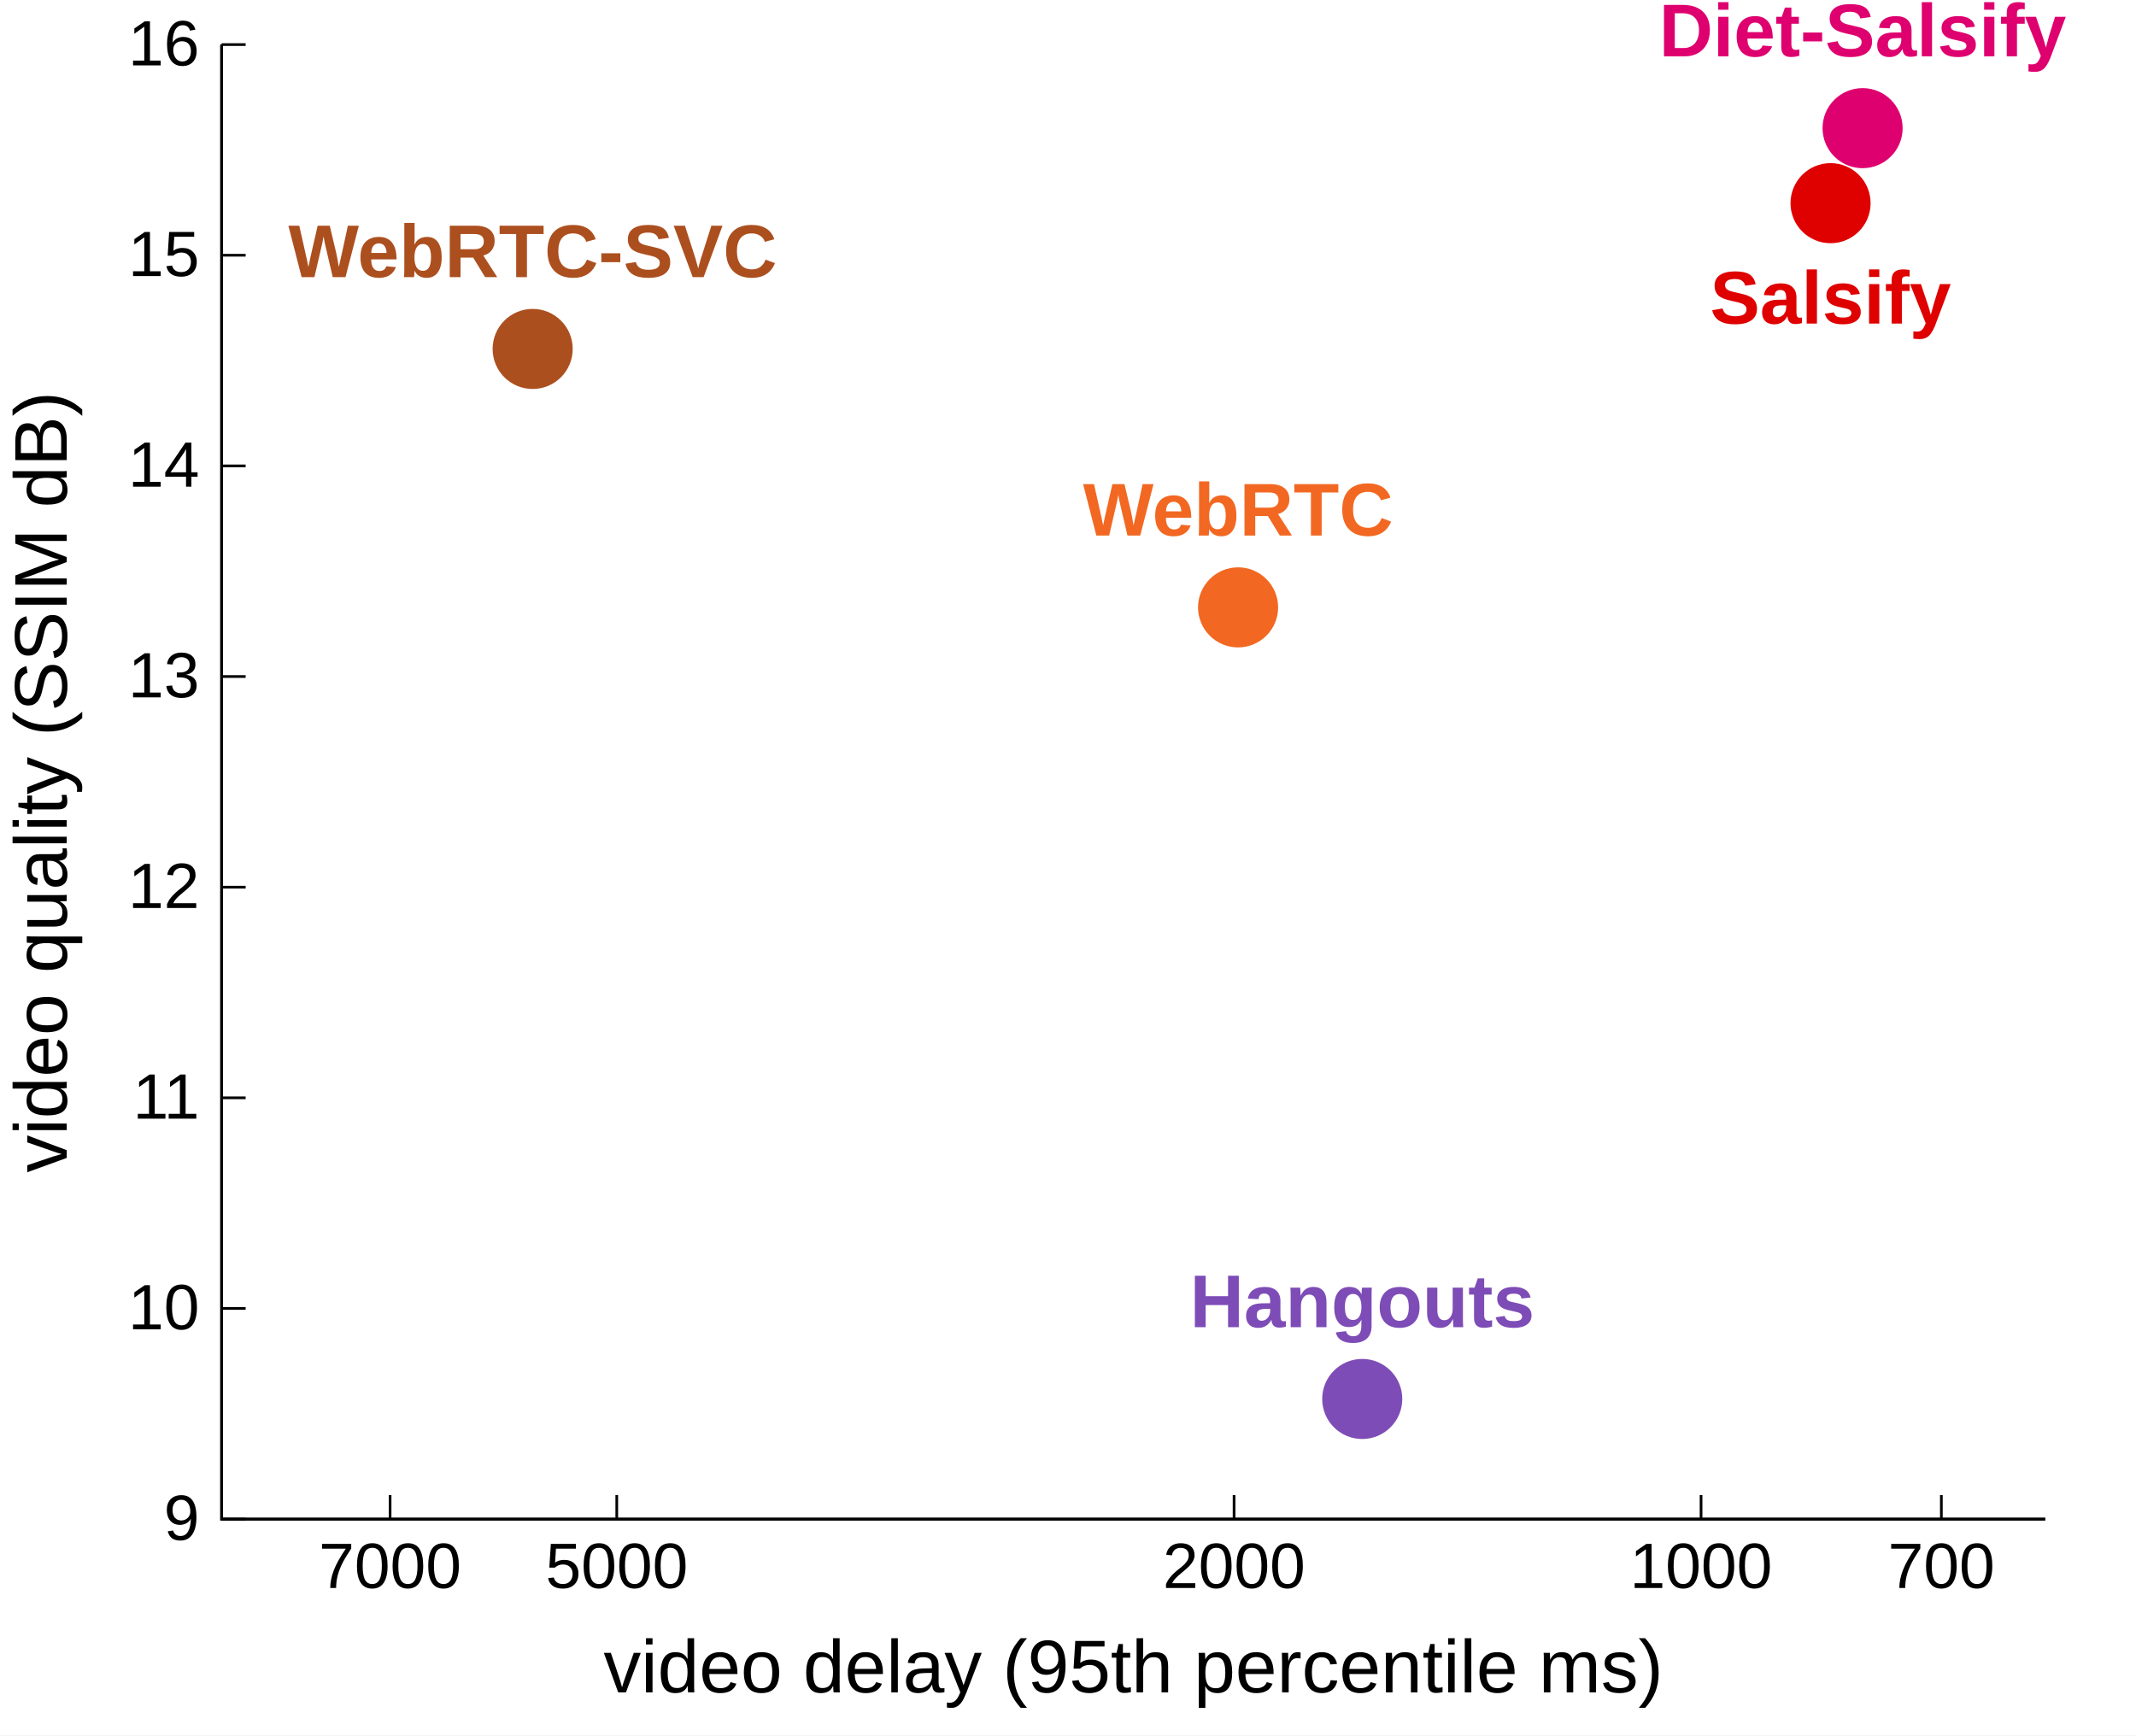
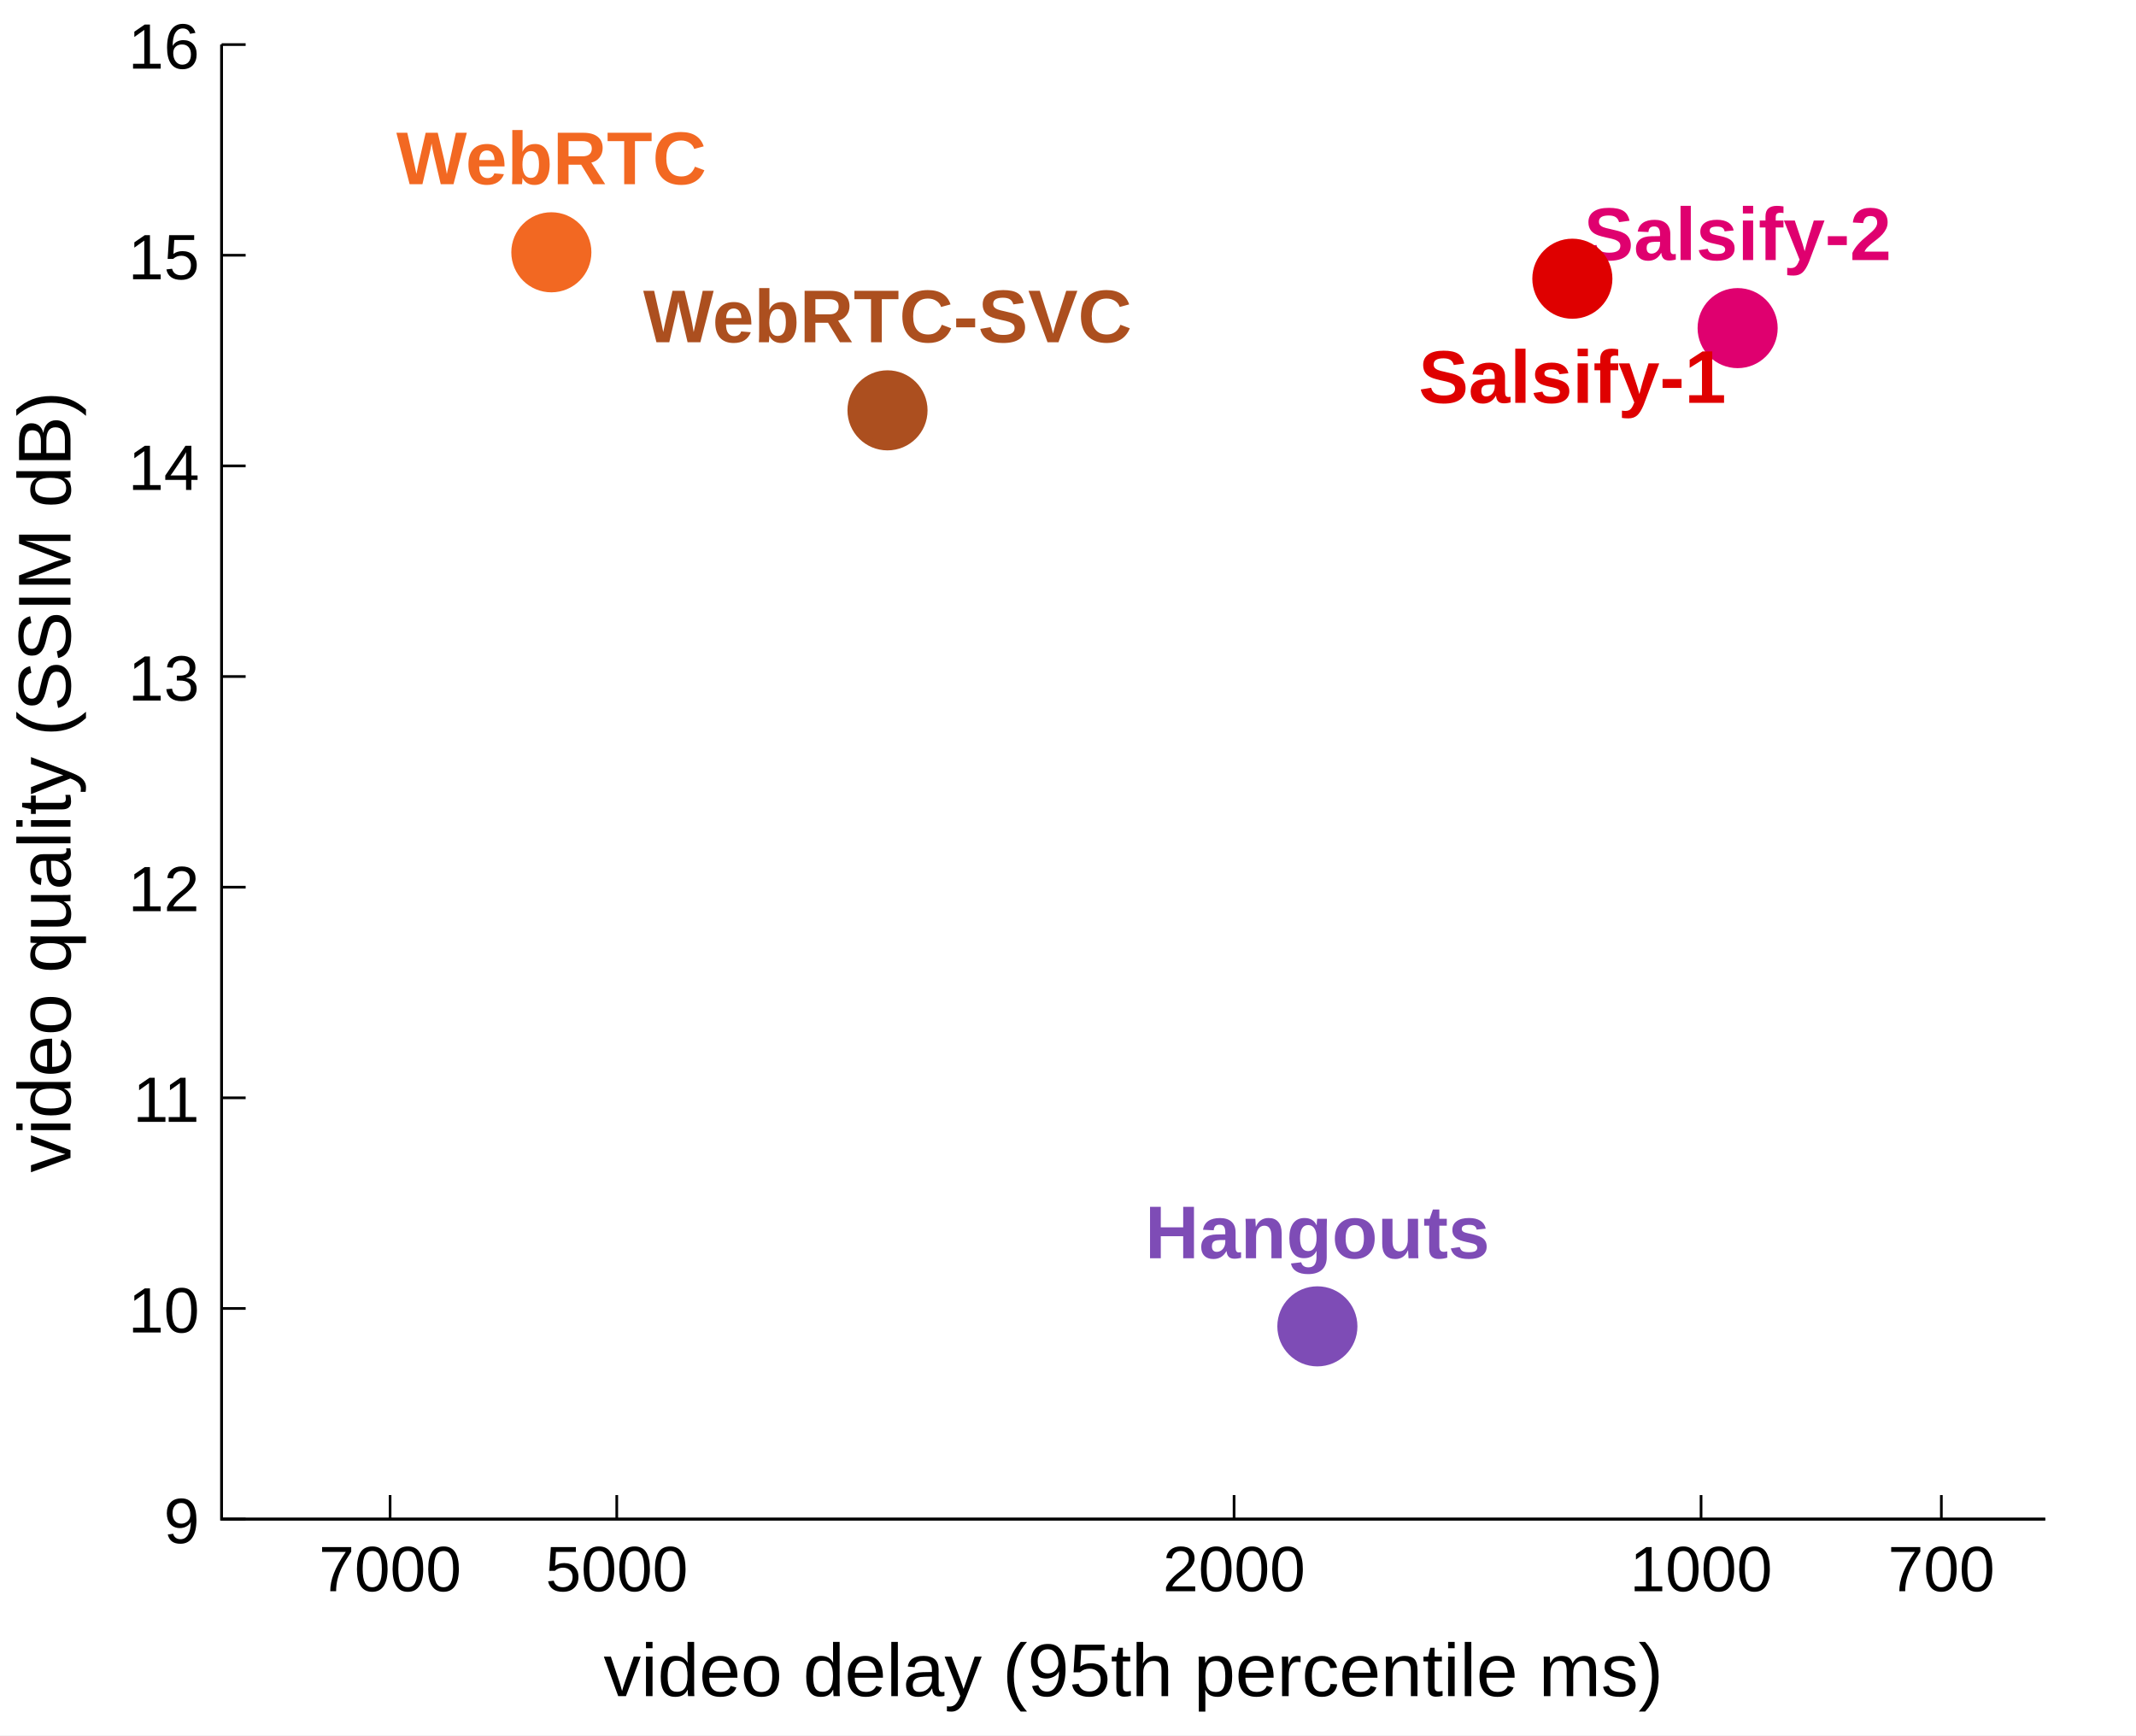
<svg xmlns="http://www.w3.org/2000/svg" xmlns:xlink="http://www.w3.org/1999/xlink" width="800" height="650" viewBox="0 0 800 650">
  <g id="gnuplot_canvas">
    <rect x="0" y="0" width="800" height="650" fill="#ffffff" />
    <defs>
      <circle id="gpDot" r="0.5" stroke-width="0.5" />
      <path id="gpPt0" stroke-width="0.222" stroke="currentColor" d="M-1,0 h2 M0,-1 v2" />
      <path id="gpPt1" stroke-width="0.222" stroke="currentColor" d="M-1,-1 L1,1 M1,-1 L-1,1" />
      <path id="gpPt2" stroke-width="0.222" stroke="currentColor" d="M-1,0 L1,0 M0,-1 L0,1 M-1,-1 L1,1 M-1,1 L1,-1" />
      <rect id="gpPt3" stroke-width="0.222" stroke="currentColor" x="-1" y="-1" width="2" height="2" />
      <rect id="gpPt4" stroke-width="0.222" stroke="currentColor" fill="currentColor" x="-1" y="-1" width="2" height="2" />
      <circle id="gpPt5" stroke-width="0.222" stroke="currentColor" cx="0" cy="0" r="1" />
      <use xlink:href="#gpPt5" id="gpPt6" fill="currentColor" stroke="none" />
      <path id="gpPt7" stroke-width="0.222" stroke="currentColor" d="M0,-1.33 L-1.33,0.67 L1.33,0.67 z" />
      <use xlink:href="#gpPt7" id="gpPt8" fill="currentColor" stroke="none" />
      <use xlink:href="#gpPt7" id="gpPt9" stroke="currentColor" transform="rotate(180)" />
      <use xlink:href="#gpPt9" id="gpPt10" fill="currentColor" stroke="none" />
      <use xlink:href="#gpPt3" id="gpPt11" stroke="currentColor" transform="rotate(45)" />
      <use xlink:href="#gpPt11" id="gpPt12" fill="currentColor" stroke="none" />
      <path id="gpPt13" stroke-width="0.222" stroke="currentColor" d="M0,1.330 L1.265,0.411 L0.782,-1.067 L-0.782,-1.076 L-1.265,0.411 z" />
      <use xlink:href="#gpPt13" id="gpPt14" fill="currentColor" stroke="none" />
      <filter id="textbox" filterUnits="objectBoundingBox" x="0" y="0" height="1" width="1">
        <feFlood flood-color="#FFFFFF" flood-opacity="1" result="bgnd" />
        <feComposite in="SourceGraphic" in2="bgnd" operator="atop" />
      </filter>
      <filter id="greybox" filterUnits="objectBoundingBox" x="0" y="0" height="1" width="1">
        <feFlood flood-color="lightgrey" flood-opacity="1" result="grey" />
        <feComposite in="SourceGraphic" in2="grey" operator="atop" />
      </filter>
    </defs>
    <g fill="none" color="#FFFFFF" stroke="currentColor" stroke-width="1.00" stroke-linecap="butt" stroke-linejoin="miter">
</g>
    <g fill="none" color="black" stroke="currentColor" stroke-width="1.00" stroke-linecap="butt" stroke-linejoin="miter">
      <path stroke="black" d="M83.0,569.0 L92.0,569.0  " />
-       <g transform="translate(74.7,576.8)" stroke="none" fill="black" font-family="Arial" font-size="24.00" text-anchor="end">
+       <g transform="translate(74.7,578.0)" stroke="none" fill="black" font-family="Arial" font-size="24.00" text-anchor="end">
        <text>
          <tspan font-family="Arial"> 9</tspan>
        </text>
      </g>
    </g>
    <g fill="none" color="black" stroke="currentColor" stroke-width="1.00" stroke-linecap="butt" stroke-linejoin="miter">
      <path stroke="black" d="M83.0,490.1 L92.0,490.1  " />
-       <g transform="translate(74.7,497.9)" stroke="none" fill="black" font-family="Arial" font-size="24.00" text-anchor="end">
+       <g transform="translate(74.7,499.1)" stroke="none" fill="black" font-family="Arial" font-size="24.00" text-anchor="end">
        <text>
          <tspan font-family="Arial"> 10</tspan>
        </text>
      </g>
    </g>
    <g fill="none" color="black" stroke="currentColor" stroke-width="1.00" stroke-linecap="butt" stroke-linejoin="miter">
      <path stroke="black" d="M83.0,411.2 L92.0,411.2  " />
-       <g transform="translate(74.7,419.0)" stroke="none" fill="black" font-family="Arial" font-size="24.00" text-anchor="end">
+       <g transform="translate(74.7,420.2)" stroke="none" fill="black" font-family="Arial" font-size="24.00" text-anchor="end">
        <text>
          <tspan font-family="Arial"> 11</tspan>
        </text>
      </g>
    </g>
    <g fill="none" color="black" stroke="currentColor" stroke-width="1.00" stroke-linecap="butt" stroke-linejoin="miter">
      <path stroke="black" d="M83.0,332.3 L92.0,332.3  " />
-       <g transform="translate(74.7,340.1)" stroke="none" fill="black" font-family="Arial" font-size="24.00" text-anchor="end">
+       <g transform="translate(74.7,341.3)" stroke="none" fill="black" font-family="Arial" font-size="24.00" text-anchor="end">
        <text>
          <tspan font-family="Arial"> 12</tspan>
        </text>
      </g>
    </g>
    <g fill="none" color="black" stroke="currentColor" stroke-width="1.00" stroke-linecap="butt" stroke-linejoin="miter">
      <path stroke="black" d="M83.0,253.4 L92.0,253.4  " />
-       <g transform="translate(74.7,261.2)" stroke="none" fill="black" font-family="Arial" font-size="24.00" text-anchor="end">
+       <g transform="translate(74.7,262.4)" stroke="none" fill="black" font-family="Arial" font-size="24.00" text-anchor="end">
        <text>
          <tspan font-family="Arial"> 13</tspan>
        </text>
      </g>
    </g>
    <g fill="none" color="black" stroke="currentColor" stroke-width="1.00" stroke-linecap="butt" stroke-linejoin="miter">
      <path stroke="black" d="M83.0,174.5 L92.0,174.5  " />
-       <g transform="translate(74.7,182.3)" stroke="none" fill="black" font-family="Arial" font-size="24.00" text-anchor="end">
+       <g transform="translate(74.7,183.5)" stroke="none" fill="black" font-family="Arial" font-size="24.00" text-anchor="end">
        <text>
          <tspan font-family="Arial"> 14</tspan>
        </text>
      </g>
    </g>
    <g fill="none" color="black" stroke="currentColor" stroke-width="1.00" stroke-linecap="butt" stroke-linejoin="miter">
      <path stroke="black" d="M83.0,95.6 L92.0,95.6  " />
-       <g transform="translate(74.7,103.4)" stroke="none" fill="black" font-family="Arial" font-size="24.00" text-anchor="end">
+       <g transform="translate(74.7,104.6)" stroke="none" fill="black" font-family="Arial" font-size="24.00" text-anchor="end">
        <text>
          <tspan font-family="Arial"> 15</tspan>
        </text>
      </g>
    </g>
    <g fill="none" color="black" stroke="currentColor" stroke-width="1.00" stroke-linecap="butt" stroke-linejoin="miter">
      <path stroke="black" d="M83.0,16.7 L92.0,16.7  " />
-       <g transform="translate(74.7,24.5)" stroke="none" fill="black" font-family="Arial" font-size="24.00" text-anchor="end">
+       <g transform="translate(74.7,25.7)" stroke="none" fill="black" font-family="Arial" font-size="24.00" text-anchor="end">
        <text>
          <tspan font-family="Arial"> 16</tspan>
        </text>
      </g>
    </g>
    <g fill="none" color="black" stroke="currentColor" stroke-width="1.00" stroke-linecap="butt" stroke-linejoin="miter">
      <path stroke="black" d="M727.1,569.0 L727.1,560.0  " />
-       <g transform="translate(727.1,594.8)" stroke="none" fill="black" font-family="Arial" font-size="24.00" text-anchor="middle">
+       <g transform="translate(727.1,596.0)" stroke="none" fill="black" font-family="Arial" font-size="24.00" text-anchor="middle">
        <text>
          <tspan font-family="Arial">700</tspan>
        </text>
      </g>
    </g>
    <g fill="none" color="black" stroke="currentColor" stroke-width="1.00" stroke-linecap="butt" stroke-linejoin="miter">
      <path stroke="black" d="M637.1,569.0 L637.1,560.0  " />
-       <g transform="translate(637.1,594.8)" stroke="none" fill="black" font-family="Arial" font-size="24.00" text-anchor="middle">
+       <g transform="translate(637.1,596.0)" stroke="none" fill="black" font-family="Arial" font-size="24.00" text-anchor="middle">
        <text>
          <tspan font-family="Arial">1000</tspan>
        </text>
      </g>
    </g>
    <g fill="none" color="black" stroke="currentColor" stroke-width="1.00" stroke-linecap="butt" stroke-linejoin="miter">
      <path stroke="black" d="M462.2,569.0 L462.2,560.0  " />
-       <g transform="translate(462.2,594.8)" stroke="none" fill="black" font-family="Arial" font-size="24.00" text-anchor="middle">
+       <g transform="translate(462.2,596.0)" stroke="none" fill="black" font-family="Arial" font-size="24.00" text-anchor="middle">
        <text>
          <tspan font-family="Arial">2000</tspan>
        </text>
      </g>
    </g>
    <g fill="none" color="black" stroke="currentColor" stroke-width="1.00" stroke-linecap="butt" stroke-linejoin="miter">
      <path stroke="black" d="M231.0,569.0 L231.0,560.0  " />
-       <g transform="translate(231.0,594.8)" stroke="none" fill="black" font-family="Arial" font-size="24.00" text-anchor="middle">
+       <g transform="translate(231.0,596.0)" stroke="none" fill="black" font-family="Arial" font-size="24.00" text-anchor="middle">
        <text>
          <tspan font-family="Arial">5000</tspan>
        </text>
      </g>
    </g>
    <g fill="none" color="black" stroke="currentColor" stroke-width="1.00" stroke-linecap="butt" stroke-linejoin="miter">
      <path stroke="black" d="M146.1,569.0 L146.1,560.0  " />
-       <g transform="translate(146.1,594.8)" stroke="none" fill="black" font-family="Arial" font-size="24.00" text-anchor="middle">
+       <g transform="translate(146.1,596.0)" stroke="none" fill="black" font-family="Arial" font-size="24.00" text-anchor="middle">
        <text>
          <tspan font-family="Arial">7000</tspan>
        </text>
      </g>
    </g>
    <g fill="none" color="black" stroke="currentColor" stroke-width="1.00" stroke-linecap="butt" stroke-linejoin="miter">
</g>
    <g fill="none" color="black" stroke="currentColor" stroke-width="1.00" stroke-linecap="butt" stroke-linejoin="miter">
      <path stroke="black" d="M83.0,16.7 L83.0,569.0 L766.0,569.0 M766.0,16.7 M83.0,16.7  " />
    </g>
    <g fill="none" color="black" stroke="currentColor" stroke-width="1.00" stroke-linecap="butt" stroke-linejoin="miter">
-       <g transform="translate(25.0,292.9) rotate(270)" stroke="none" fill="black" font-family="Arial" font-size="28.00" text-anchor="middle">
+       <g transform="translate(26.4,292.9) rotate(270)" stroke="none" fill="black" font-family="Arial" font-size="28.00" text-anchor="middle">
        <text>
          <tspan font-family="Arial">video quality (SSIM dB)</tspan>
        </text>
      </g>
    </g>
    <g fill="none" color="black" stroke="currentColor" stroke-width="1.00" stroke-linecap="butt" stroke-linejoin="miter">
-       <g transform="translate(787.8,292.9) rotate(270)" stroke="none" fill="black" font-family="Arial" font-size="12.00" text-anchor="middle">
-         <text />
-       </g>
-     </g>
-     <g fill="none" color="black" stroke="currentColor" stroke-width="1.00" stroke-linecap="butt" stroke-linejoin="miter">
-       <g transform="translate(424.5,633.9)" stroke="none" fill="black" font-family="Arial" font-size="28.00" text-anchor="middle">
+       <g transform="translate(788.4,292.9) rotate(270)" stroke="none" fill="black" font-family="Arial" font-size="12.00" text-anchor="middle">
+         <text />
+       </g>
+     </g>
+     <g fill="none" color="black" stroke="currentColor" stroke-width="1.00" stroke-linecap="butt" stroke-linejoin="miter">
+       <g transform="translate(424.5,635.3)" stroke="none" fill="black" font-family="Arial" font-size="28.00" text-anchor="middle">
        <text>
          <tspan font-family="Arial">video delay (95th percentile ms)</tspan>
        </text>
      </g>
    </g>
    <g fill="none" color="black" stroke="currentColor" stroke-width="1.00" stroke-linecap="butt" stroke-linejoin="miter">
-       <g transform="translate(424.5,29.6)" stroke="none" fill="black" font-family="Arial" font-size="12.00" text-anchor="middle">
-         <text />
-       </g>
-       <g transform="translate(424.5,29.7)" stroke="none" fill="black" font-family="Arial" font-size="12.00" text-anchor="middle">
-         <text />
-       </g>
-     </g>
-     <g fill="none" color="black" stroke="currentColor" stroke-width="1.00" stroke-linecap="butt" stroke-linejoin="miter">
-       <g transform="translate(41.5,632.3)" stroke="none" fill="black" font-family="Arial" font-size="12.00" text-anchor="start">
+       <g transform="translate(424.5,30.2)" stroke="none" fill="black" font-family="Arial" font-size="12.00" text-anchor="middle">
+         <text />
+       </g>
+       <g transform="translate(424.5,30.3)" stroke="none" fill="black" font-family="Arial" font-size="12.00" text-anchor="middle">
+         <text />
+       </g>
+     </g>
+     <g fill="none" color="black" stroke="currentColor" stroke-width="1.00" stroke-linecap="butt" stroke-linejoin="miter">
+       <g transform="translate(41.5,632.9)" stroke="none" fill="black" font-family="Arial" font-size="12.00" text-anchor="start">
        <text />
      </g>
    </g>
    <g id="gnuplot_plot_1">
      <g fill="none" color="black" stroke="currentColor" stroke-width="1.00" stroke-linecap="butt" stroke-linejoin="miter">
-         <path stroke="rgb(172,  79,  31)" d="M199.5,130.7  " />
-         <use xlink:href="#gpPt6" transform="translate(199.5,130.7) scale(13.50)" color="rgb(172,  79,  31)" />
+         <path stroke="rgb(172,  79,  31)" d="M332.4,153.7  " />
+         <use xlink:href="#gpPt6" transform="translate(332.4,153.7) scale(13.50)" color="rgb(172,  79,  31)" />
      </g>
    </g>
    <g id="gnuplot_plot_2">
      <g fill="none" color="black" stroke="currentColor" stroke-width="1.00" stroke-linecap="butt" stroke-linejoin="miter">
-         <g transform="translate(199.5,103.8)" stroke="none" fill="rgb(172,79,31)" font-family="Arial:Bold" font-size="28.00" text-anchor="middle">
+         <g transform="translate(332.4,128.2)" stroke="none" fill="rgb(172,79,31)" font-family="Arial:Bold" font-size="28.00" text-anchor="middle">
          <text>
            <tspan font-family="Arial" font-weight="bold">WebRTC-SVC</tspan>
          </text>
        </g>
      </g>
    </g>
    <g id="gnuplot_plot_3">
      <g fill="none" color="black" stroke="currentColor" stroke-width="1.00" stroke-linecap="butt" stroke-linejoin="miter">
-         <path stroke="rgb(223,   0, 111)" d="M697.6,48.0  " />
-         <use xlink:href="#gpPt6" transform="translate(697.6,48.0) scale(13.50)" color="rgb(223,   0, 111)" />
+         <path stroke="rgb(223,   0, 111)" d="M650.8,122.9  " />
+         <use xlink:href="#gpPt6" transform="translate(650.8,122.9) scale(13.50)" color="rgb(223,   0, 111)" />
      </g>
    </g>
    <g id="gnuplot_plot_4">
      <g fill="none" color="black" stroke="currentColor" stroke-width="1.00" stroke-linecap="butt" stroke-linejoin="miter">
-         <g transform="translate(697.6,21.1)" stroke="none" fill="rgb(223,0,111)" font-family="Arial:Bold" font-size="28.00" text-anchor="middle">
-           <text>
-             <tspan font-family="Arial" font-weight="bold">Diet-Salsify</tspan>
+         <g transform="translate(650.8,97.4)" stroke="none" fill="rgb(223,0,111)" font-family="Arial:Bold" font-size="28.00" text-anchor="middle">
+           <text>
+             <tspan font-family="Arial" font-weight="bold">Salsify-2</tspan>
          </text>
        </g>
      </g>
    </g>
    <g id="gnuplot_plot_5">
      <g fill="none" color="black" stroke="currentColor" stroke-width="1.00" stroke-linecap="butt" stroke-linejoin="miter">
-         <path stroke="rgb(126,  76, 182)" d="M510.2,524.0  " />
-         <use xlink:href="#gpPt6" transform="translate(510.2,524.0) scale(13.50)" color="rgb(126,  76, 182)" />
+         <path stroke="rgb(126,  76, 182)" d="M493.4,496.8  " />
+         <use xlink:href="#gpPt6" transform="translate(493.4,496.8) scale(13.50)" color="rgb(126,  76, 182)" />
      </g>
    </g>
    <g id="gnuplot_plot_6">
      <g fill="none" color="black" stroke="currentColor" stroke-width="1.00" stroke-linecap="butt" stroke-linejoin="miter">
-         <g transform="translate(510.2,497.1)" stroke="none" fill="rgb(126,76,182)" font-family="Arial:Bold" font-size="28.00" text-anchor="middle">
+         <g transform="translate(493.4,471.3)" stroke="none" fill="rgb(126,76,182)" font-family="Arial:Bold" font-size="28.00" text-anchor="middle">
          <text>
            <tspan font-family="Arial" font-weight="bold">Hangouts</tspan>
          </text>
        </g>
      </g>
    </g>
    <g id="gnuplot_plot_7">
      <g fill="none" color="black" stroke="currentColor" stroke-width="1.00" stroke-linecap="butt" stroke-linejoin="miter">
-         <path stroke="rgb(223,   0,   0)" d="M685.6,76.1  " />
-         <use xlink:href="#gpPt6" transform="translate(685.6,76.1) scale(13.50)" color="rgb(223,   0,   0)" />
+         <path stroke="rgb(223,   0,   0)" d="M588.9,104.4  " />
+         <use xlink:href="#gpPt6" transform="translate(588.9,104.4) scale(13.50)" color="rgb(223,   0,   0)" />
      </g>
    </g>
    <g id="gnuplot_plot_8">
      <g fill="none" color="black" stroke="currentColor" stroke-width="1.00" stroke-linecap="butt" stroke-linejoin="miter">
-         <g transform="translate(685.6,121.2)" stroke="none" fill="rgb(223,0,0)" font-family="Arial:Bold" font-size="28.00" text-anchor="middle">
-           <text>
-             <tspan font-family="Arial" font-weight="bold">Salsify</tspan>
+         <g transform="translate(588.9,150.9)" stroke="none" fill="rgb(223,0,0)" font-family="Arial:Bold" font-size="28.00" text-anchor="middle">
+           <text>
+             <tspan font-family="Arial" font-weight="bold">Salsify-1</tspan>
          </text>
        </g>
      </g>
    </g>
    <g id="gnuplot_plot_9">
      <g fill="none" color="black" stroke="currentColor" stroke-width="1.00" stroke-linecap="butt" stroke-linejoin="miter">
-         <path stroke="rgb(242, 104,  34)" d="M463.7,227.5  " />
-         <use xlink:href="#gpPt6" transform="translate(463.7,227.5) scale(13.50)" color="rgb(242, 104,  34)" />
+         <path stroke="rgb(242, 104,  34)" d="M206.5,94.5  " />
+         <use xlink:href="#gpPt6" transform="translate(206.5,94.5) scale(13.50)" color="rgb(242, 104,  34)" />
      </g>
    </g>
    <g id="gnuplot_plot_10">
      <g fill="none" color="black" stroke="currentColor" stroke-width="1.00" stroke-linecap="butt" stroke-linejoin="miter">
-         <g transform="translate(463.7,200.6)" stroke="none" fill="rgb(242,104,34)" font-family="Arial:Bold" font-size="28.00" text-anchor="middle">
+         <g transform="translate(206.5,69.0)" stroke="none" fill="rgb(242,104,34)" font-family="Arial:Bold" font-size="28.00" text-anchor="middle">
          <text>
            <tspan font-family="Arial" font-weight="bold">WebRTC</tspan>
          </text>
        </g>
      </g>
    </g>
    <g fill="none" color="#FFFFFF" stroke="rgb(242, 104,  34)" stroke-width="2.00" stroke-linecap="butt" stroke-linejoin="miter">
</g>
    <g fill="none" color="black" stroke="currentColor" stroke-width="2.00" stroke-linecap="butt" stroke-linejoin="miter">
</g>
    <g fill="none" color="black" stroke="black" stroke-width="1.00" stroke-linecap="butt" stroke-linejoin="miter">
</g>
    <g fill="none" color="black" stroke="currentColor" stroke-width="1.00" stroke-linecap="butt" stroke-linejoin="miter">
      <path stroke="black" d="M83.0,16.7 L83.0,569.0 L766.0,569.0 M766.0,16.7 M83.0,16.7  " />
    </g>
    <g fill="none" color="black" stroke="currentColor" stroke-width="1.00" stroke-linecap="butt" stroke-linejoin="miter">
</g>
  </g>
</svg>
